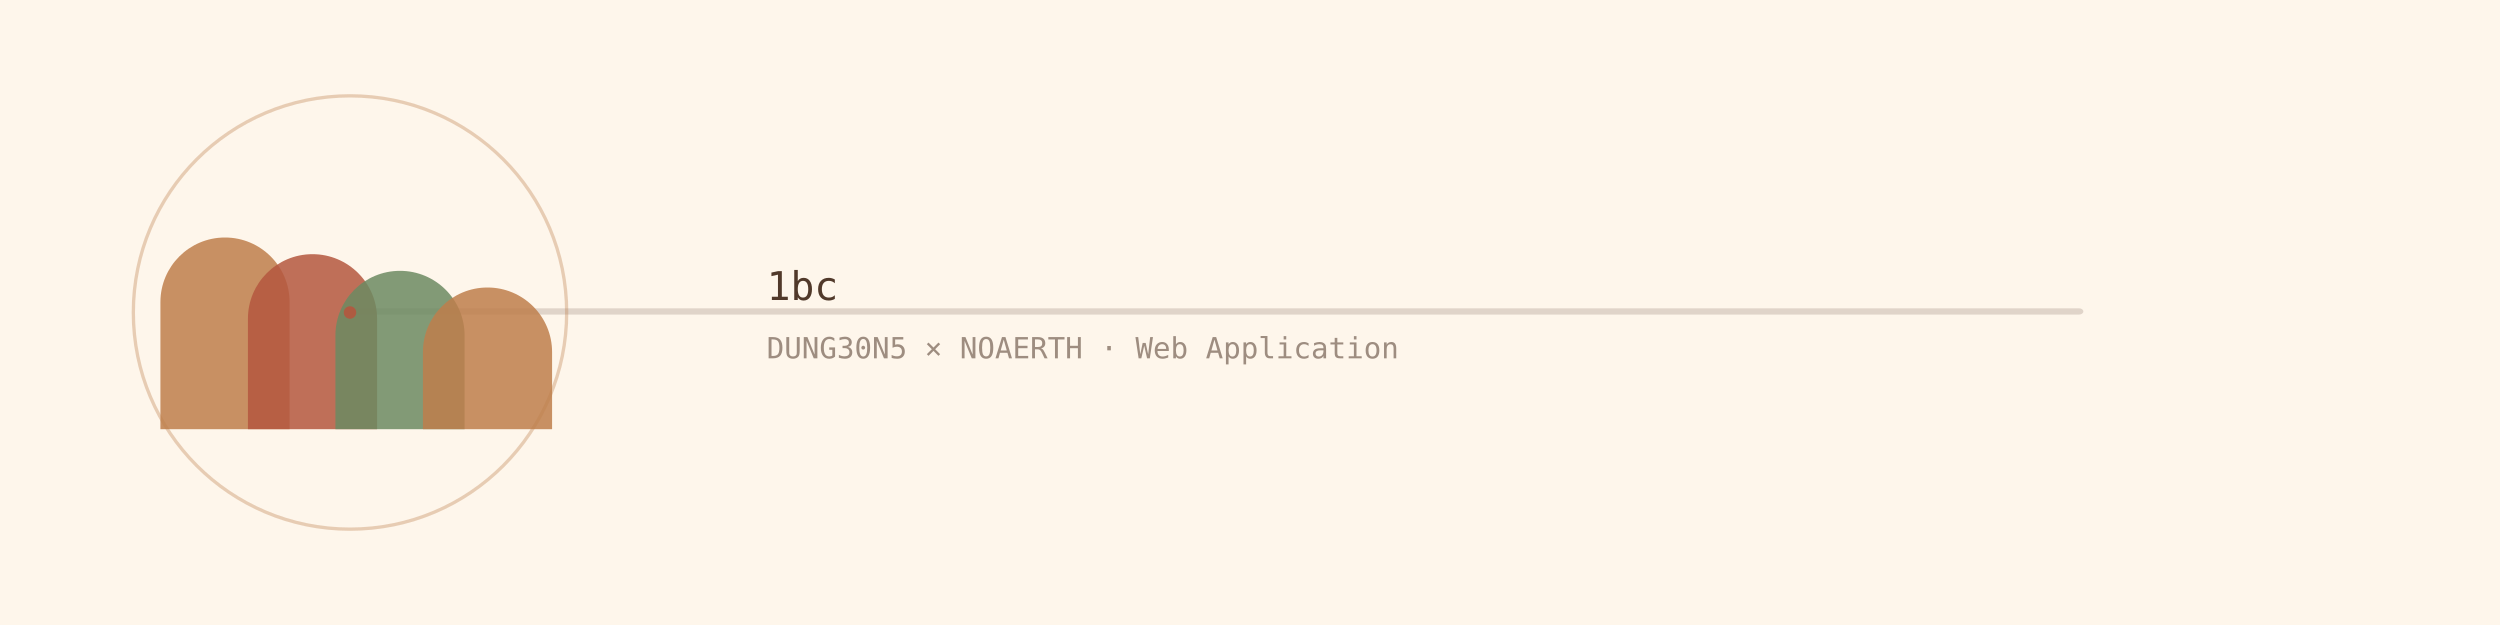
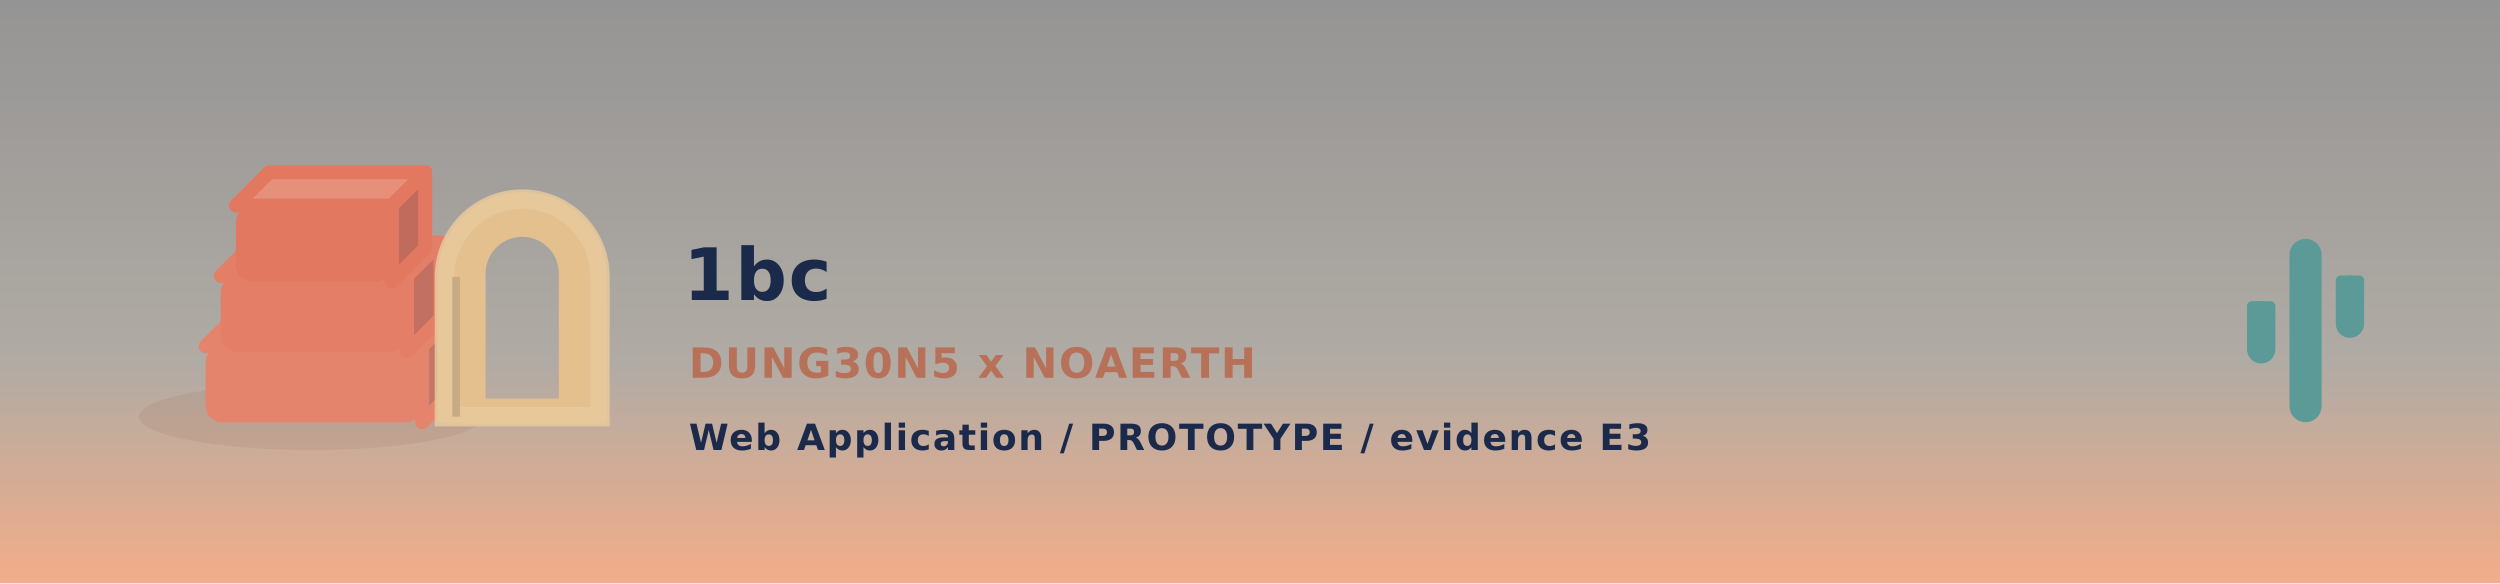
- <svg xmlns="http://www.w3.org/2000/svg" viewBox="0 0 1200 300" width="1200" height="300" role="img" aria-label="1bc identity object">
-   <rect width="1200" height="300" fill="#fef6eb" />
-   <defs>
-     <linearGradient id="gft" x1="0" y1="0" x2="1" y2="1">
-       <stop offset="0%" stop-color="#be7e4c" />
-       <stop offset="100%" stop-color="#b4573f" />
-     </linearGradient>
-   </defs>
-   <rect x="168.00" y="148.00" width="832.00" height="3.00" rx="2.00" fill="rgba(63,37,22,0.160)" opacity="1.00" />
-   <path d="M77.00,206.00 L77.00,145.00 A31.00,31.00 0 0 1 139.00,145.00 L139.00,206.00 Z" fill="rgba(190,126,76,0.850)" opacity="1.00" />
-   <path d="M119.00,206.00 L119.00,153.00 A31.00,31.00 0 0 1 181.00,153.00 L181.00,206.00 Z" fill="rgba(180,87,63,0.850)" opacity="1.00" />
-   <path d="M161.00,206.00 L161.00,161.00 A31.00,31.00 0 0 1 223.00,161.00 L223.00,206.00 Z" fill="rgba(108,138,98,0.850)" opacity="1.00" />
-   <path d="M203.00,206.00 L203.00,169.00 A31.00,31.00 0 0 1 265.00,169.00 L265.00,206.00 Z" fill="rgba(190,126,76,0.850)" opacity="1.00" />
+ <svg xmlns="http://www.w3.org/2000/svg" width="900" height="210" viewBox="0 0 900 210" role="img" aria-label="1bc - identity object">
+   <linearGradient id="skyf" x1="0" y1="0" x2="0" y2="1">
+     <stop offset="0" stop-color="#959494" />
+     <stop offset="0.62" stop-color="#b0aba4" />
+     <stop offset="1" stop-color="#f3ad8a" />
+   </linearGradient>
+   <rect width="900" height="210" fill="url(#skyf)" />
+   <rect x="0" y="352" width="900" height="-142" fill="#e9cda3" />
+   <rect x="0" y="352" width="900" height="3" fill="#ebd1a9" />
+   <ellipse cx="112" cy="150" rx="62" ry="12" fill="rgba(138,90,68,0.11)" />
  <g>
-     <circle cx="168.00" cy="150.00" r="104.00" fill="none" stroke="rgba(190,126,76,0.350)" stroke-width="1.60" opacity="1.00" />
-     <animate attributeName="opacity" values="0.25;1.0;0.25" dur="12.5s" begin="0s" repeatCount="indefinite" />
+     <path d="M74,124.67 L152,124.67 L164,112.67 L86,112.67 Z" fill="#e99a82" stroke="#e5846c" stroke-width="5" stroke-linejoin="round" />
+     <path d="M152,124.67 L164,112.67 L164,140 L152,152 Z" fill="#c37566" stroke="#e5846c" stroke-width="5" stroke-linejoin="round" />
+     <rect x="74" y="124.67" width="78" height="27.33" rx="6" fill="#e5846c" />
+     <path d="M79.46,99.33 L146.54,99.33 L158.54,87.33 L91.46,87.33 Z" fill="#e8957d" stroke="#e47e66" stroke-width="5" stroke-linejoin="round" />
+     <path d="M146.54,99.33 L158.54,87.33 L158.54,114.67 L146.54,126.67 Z" fill="#c27061" stroke="#e47e66" stroke-width="5" stroke-linejoin="round" />
+     <rect x="79.46" y="99.33" width="67.08" height="27.33" rx="6" fill="#e47e66" />
+     <path d="M84.92,74 L141.08,74 L153.08,62 L96.92,62 Z" fill="#e79079" stroke="#e37861" stroke-width="5" stroke-linejoin="round" />
+     <path d="M141.08,74 L153.08,62 L153.08,89.33 L141.08,101.33 Z" fill="#c16b5d" stroke="#e37861" stroke-width="5" stroke-linejoin="round" />
+     <rect x="84.92" y="74" width="56.16" height="27.33" rx="6" fill="#e37861" />
+     <animate attributeName="opacity" values="0.72;1;0.72" dur="6s" begin="0s" repeatCount="indefinite" />
  </g>
-   <circle cx="168" cy="150" r="3" fill="rgba(180,87,63,0.900)">
-     <animate attributeName="opacity" values="0.35;0.95;0.35" dur="12.5s" begin="0s" repeatCount="indefinite" />
-   </circle>
-   <text x="368" y="144" font-family="ui-monospace,Menlo,monospace" font-size="19" fill="rgba(63,37,22,0.900)">1bc</text>
-   <text x="368" y="172" font-family="ui-monospace,Menlo,monospace" font-size="14" fill="rgba(63,37,22,0.500)">DUNG30N5 × NOAERTH · Web Application</text>
+   <path d="M160,150 L160,99.68 A28,28 0 0 1 216,99.68 L216,150 Z M172.32,146 L172.32,98.43 A15.68,15.68 0 0 1 203.68,98.43 L203.68,146 Z" fill="#e3c08d" fill-rule="evenodd" stroke="#e3c08d" stroke-width="5" stroke-linejoin="round" />
+   <path d="M160,150 L160,99.68 A28,28 0 0 1 216,99.68 L216,150 Z" fill="none" stroke="#e8c99d" stroke-width="7" stroke-linecap="round" opacity="0.85" />
+   <rect x="162.8" y="99.68" width="2.8" height="50.32" fill="#c7ab84" />
+   <text x="246" y="108" font-family="Verdana,DejaVu Sans,sans-serif" font-size="26" font-weight="700" letter-spacing="0.6" fill="#1b2a4a" text-anchor="start">1bc</text>
+   <text x="248" y="136" font-family="Verdana,DejaVu Sans,sans-serif" font-size="15" font-weight="700" letter-spacing="0.6" fill="#b87159" text-anchor="start">DUNG30N5 x NOAERTH</text>
+   <text x="248" y="162" font-family="Verdana,DejaVu Sans,sans-serif" font-size="13" font-weight="700" letter-spacing="0.6" fill="#1b2a4a" text-anchor="start">Web Application  /  PROTOTYPE  /  evidence E3</text>
+   <rect x="824.22" y="86" width="11.56" height="66" rx="5.78" fill="#5b9a97" />
+   <rect x="808.92" y="108.44" width="10.2" height="22.44" rx="5.1" fill="#5b9a97" />
+   <rect x="808.92" y="108.44" width="10.2" height="6.6" rx="1.7" fill="#5b9a97" />
+   <rect x="840.88" y="99.2" width="10.2" height="22.44" rx="5.1" fill="#5b9a97" />
+   <rect x="840.88" y="99.2" width="10.2" height="6.6" rx="1.7" fill="#5b9a97" />
</svg>
